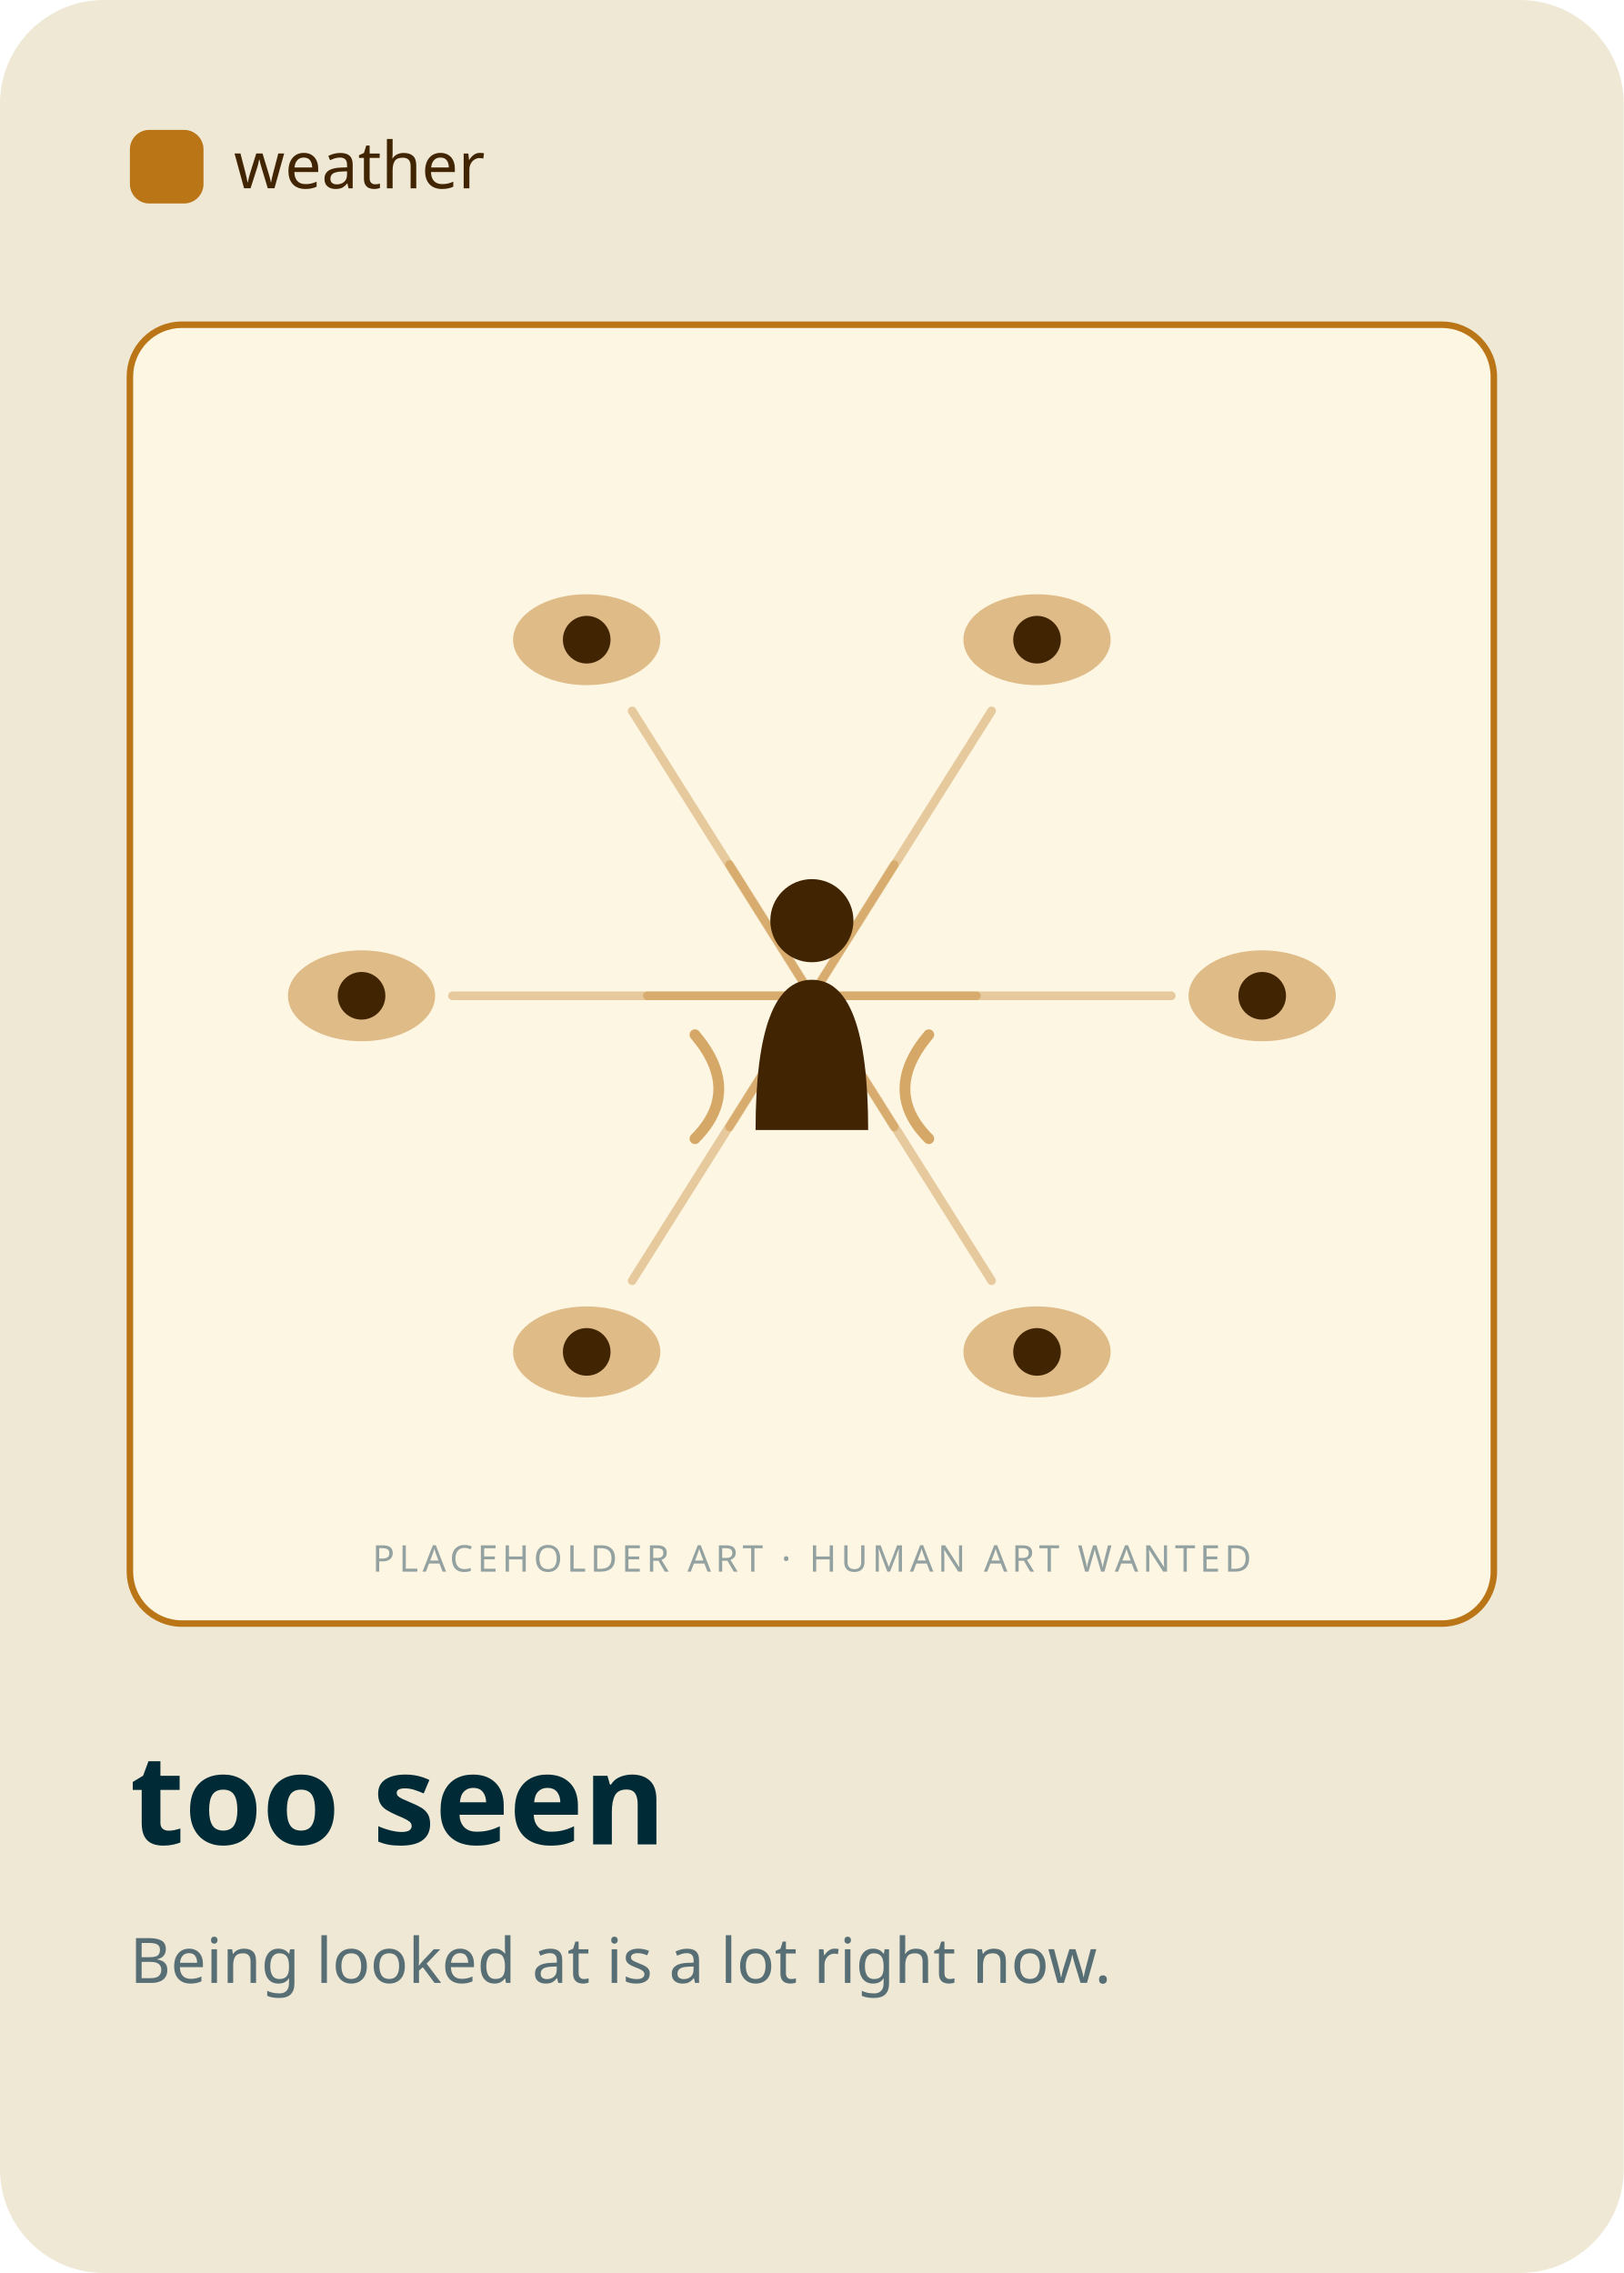
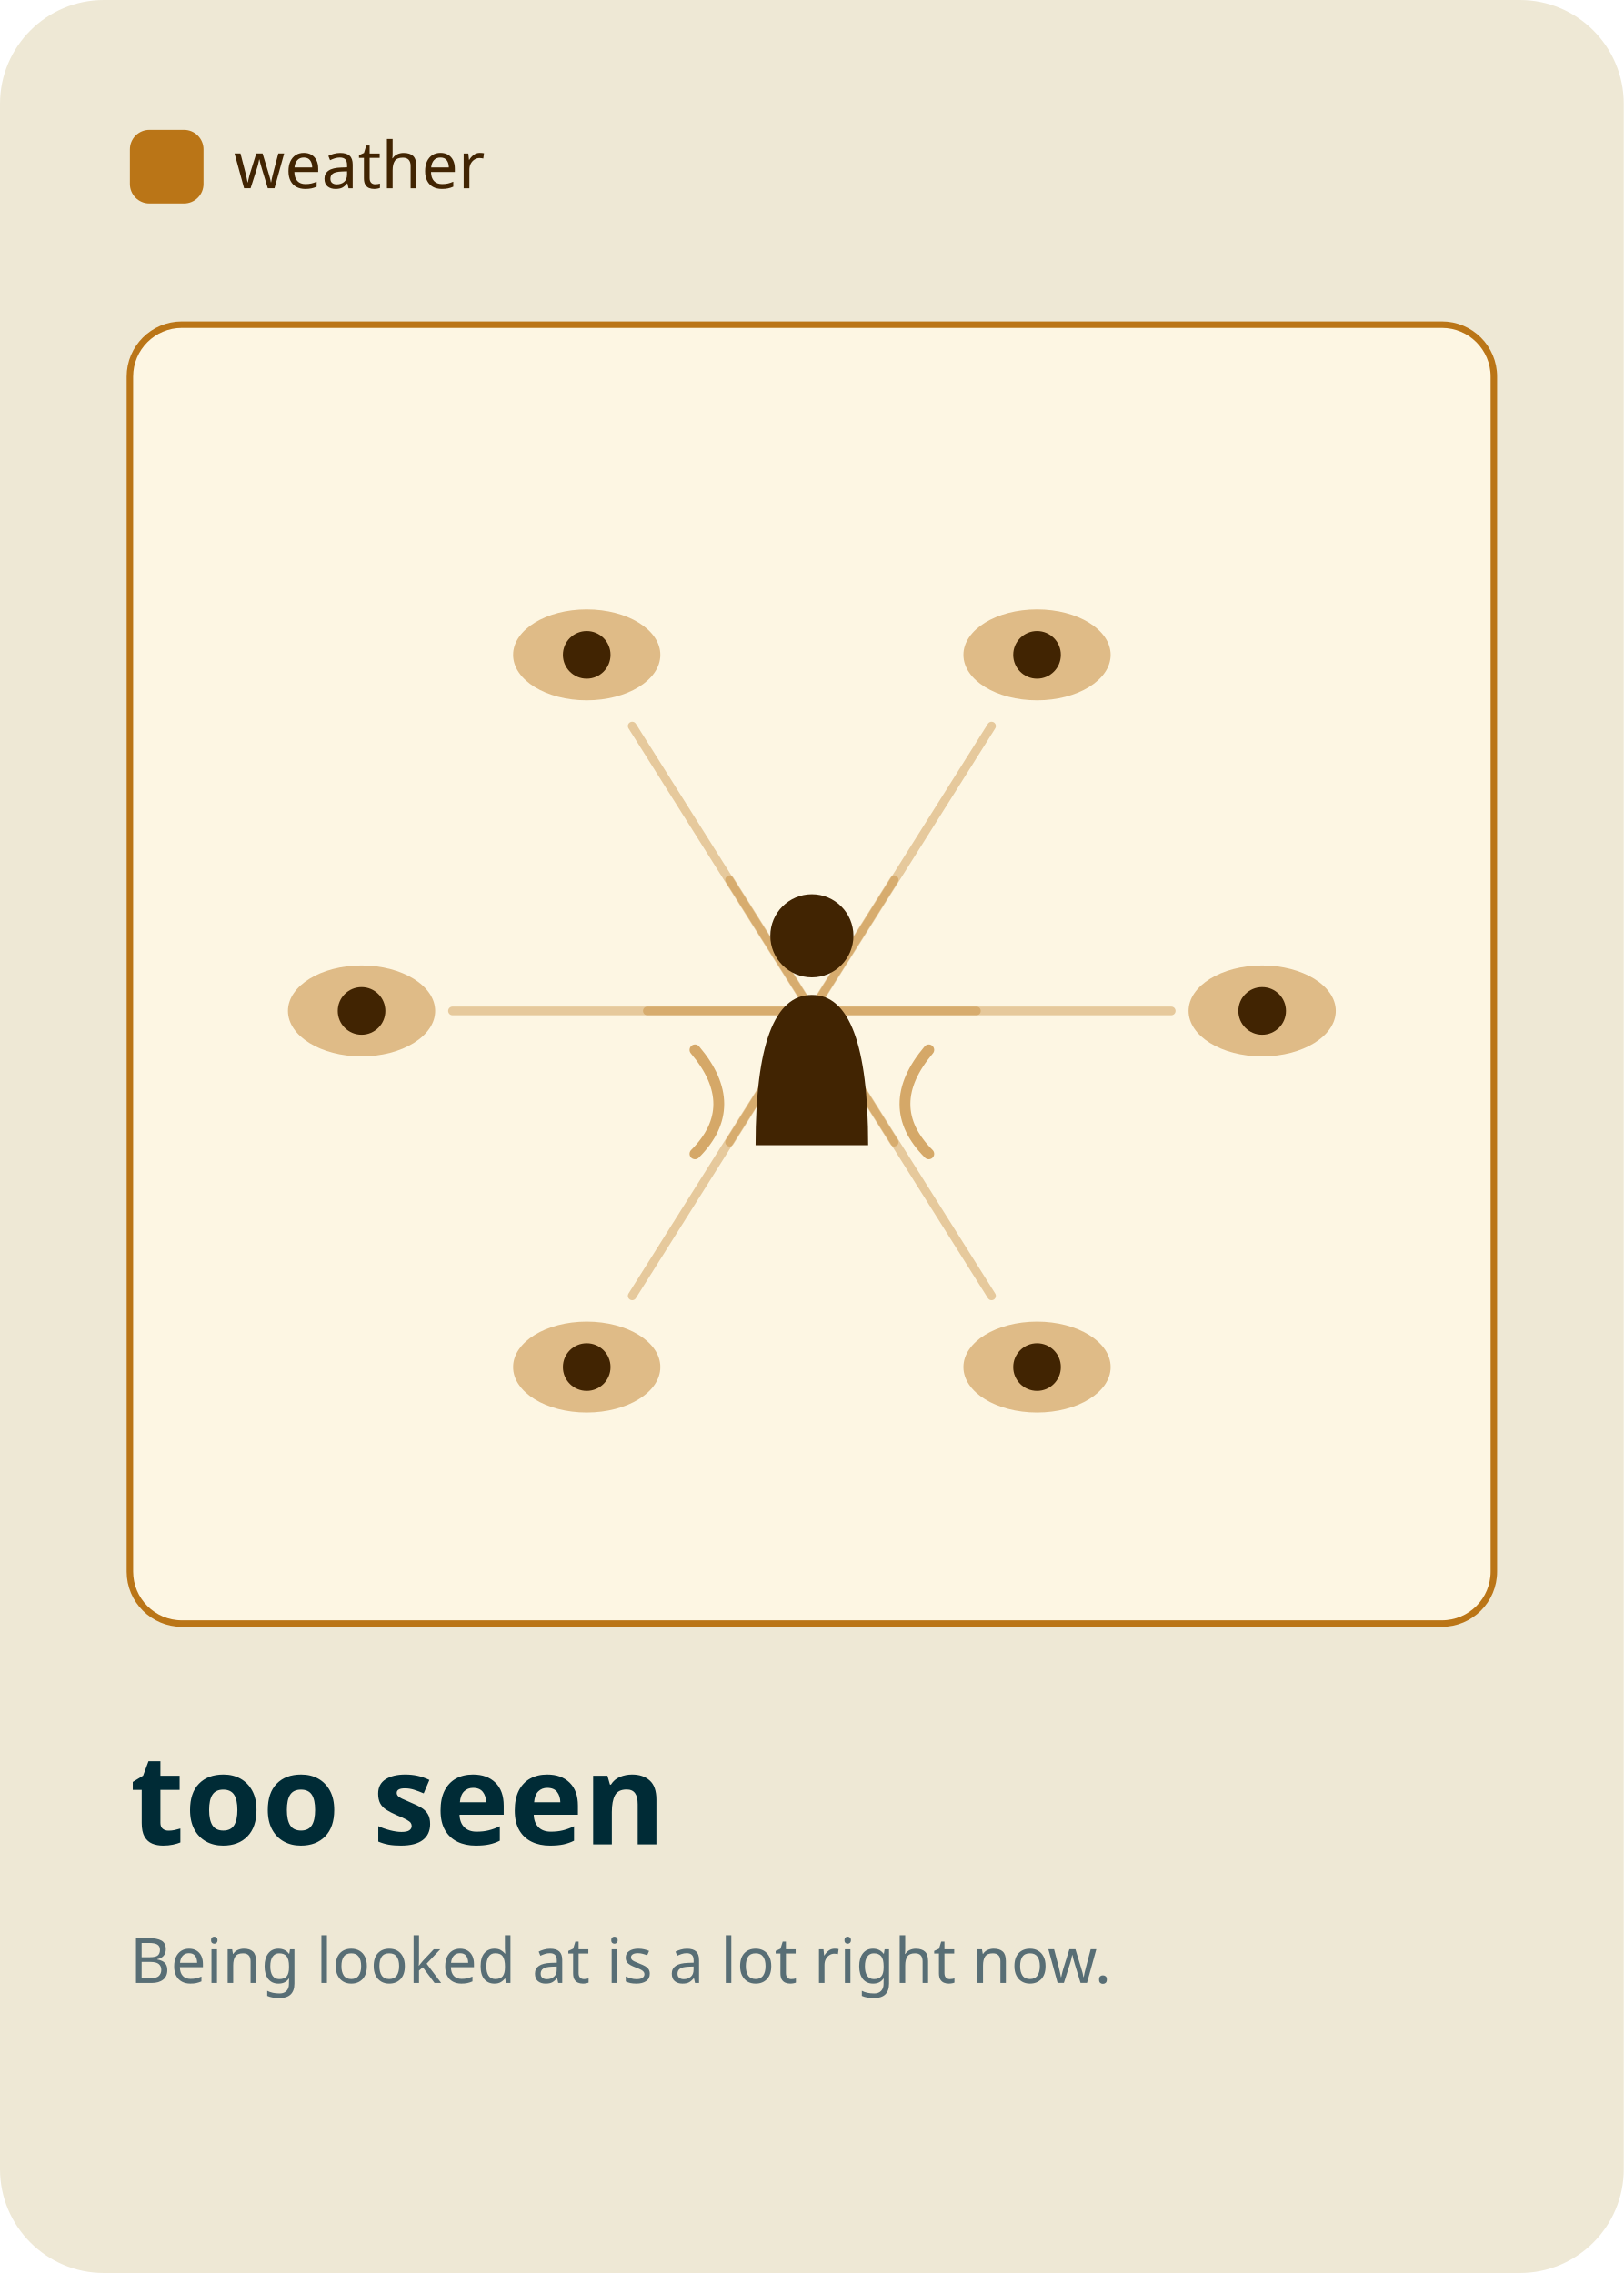
<svg xmlns="http://www.w3.org/2000/svg" viewBox="0 0 750 1050" width="750" height="1050">
  <defs>
    <clipPath id="art-window">
      <rect x="60" y="150" width="630" height="600" rx="24" />
    </clipPath>
  </defs>
  <rect x="0" y="0" width="750" height="1050" rx="48" fill="#eee8d5" />
  <rect x="60" y="60" width="34" height="34" rx="9" fill="#BA7517" />
  <text x="108" y="87" font-family="'Atkinson Hyperlegible','Atkinson Hyperlegible Next',sans-serif" font-size="30" font-weight="500" fill="#412402">weather</text>
  <rect id="art" x="60" y="150" width="630" height="600" rx="24" fill="#fdf6e3" />
  <g id="art-illustration" clip-path="url(#art-window)">
-     <g transform="translate(60 178)">
+     <g transform="translate(60 185)">
      <g stroke-linecap="round" stroke-linejoin="round">
        <ellipse cx="523.0" cy="282.0" rx="34.0" ry="21.0" fill="#BA7517" fill-opacity="0.45" />
        <circle cx="523.0" cy="282.0" r="11.0" fill="#412402" />
        <line x1="481.0" y1="282.0" x2="239.0" y2="282.0" stroke-opacity="0.35" fill="none" stroke="#BA7517" stroke-width="4" />
        <ellipse cx="419.0" cy="446.5" rx="34.0" ry="21.0" fill="#BA7517" fill-opacity="0.45" />
        <circle cx="419.0" cy="446.5" r="11.0" fill="#412402" />
        <line x1="398.0" y1="413.6" x2="277.0" y2="221.4" stroke-opacity="0.35" fill="none" stroke="#BA7517" stroke-width="4" />
        <ellipse cx="211.0" cy="446.5" rx="34.0" ry="21.0" fill="#BA7517" fill-opacity="0.45" />
        <circle cx="211.0" cy="446.5" r="11.0" fill="#412402" />
        <line x1="232.0" y1="413.6" x2="353.0" y2="221.4" stroke-opacity="0.35" fill="none" stroke="#BA7517" stroke-width="4" />
        <ellipse cx="107.0" cy="282.0" rx="34.0" ry="21.0" fill="#BA7517" fill-opacity="0.45" />
        <circle cx="107.0" cy="282.0" r="11.0" fill="#412402" />
        <line x1="149.0" y1="282.0" x2="391.0" y2="282.0" stroke-opacity="0.35" fill="none" stroke="#BA7517" stroke-width="4" />
        <ellipse cx="211.0" cy="117.5" rx="34.0" ry="21.0" fill="#BA7517" fill-opacity="0.45" />
        <circle cx="211.0" cy="117.5" r="11.0" fill="#412402" />
        <line x1="232.0" y1="150.4" x2="353.0" y2="342.6" stroke-opacity="0.35" fill="none" stroke="#BA7517" stroke-width="4" />
        <ellipse cx="419.0" cy="117.5" rx="34.0" ry="21.0" fill="#BA7517" fill-opacity="0.45" />
        <circle cx="419.0" cy="117.5" r="11.0" fill="#412402" />
        <line x1="398.0" y1="150.4" x2="277.0" y2="342.6" stroke-opacity="0.35" fill="none" stroke="#BA7517" stroke-width="4" />
        <path d="M289.0 344.0 Q289.0 274.6 315.0 274.6 Q341.0 274.6 341.0 344.0 Z" fill="#412402" fill-opacity="1.0" />
        <circle cx="315.0" cy="247.3" r="19.2" fill="#412402" fill-opacity="1.0" />
        <path d="M261.0 300 q22 26 0 48" stroke-opacity="0.6" fill="none" stroke="#BA7517" stroke-width="5" />
        <path d="M369.0 300 q-22 26 0 48" stroke-opacity="0.6" fill="none" stroke="#BA7517" stroke-width="5" />
      </g>
    </g>
  </g>
  <rect x="60" y="150" width="630" height="600" rx="24" fill="none" stroke="#BA7517" stroke-width="3" />
-   <text x="375" y="726" text-anchor="middle" font-family="'Atkinson Hyperlegible','Atkinson Hyperlegible Next',sans-serif" font-size="17" fill="#93a1a1" letter-spacing="2">PLACEHOLDER ART · HUMAN ART WANTED</text>
  <text x="60" y="852" font-family="'Atkinson Hyperlegible','Atkinson Hyperlegible Next',sans-serif" font-size="58" font-weight="700" fill="#002b36">too seen</text>
  <text x="60" y="916" font-family="'Atkinson Hyperlegible','Atkinson Hyperlegible Next',sans-serif" font-size="29" fill="#586e75">Being looked at is a lot right now.</text>
</svg>
